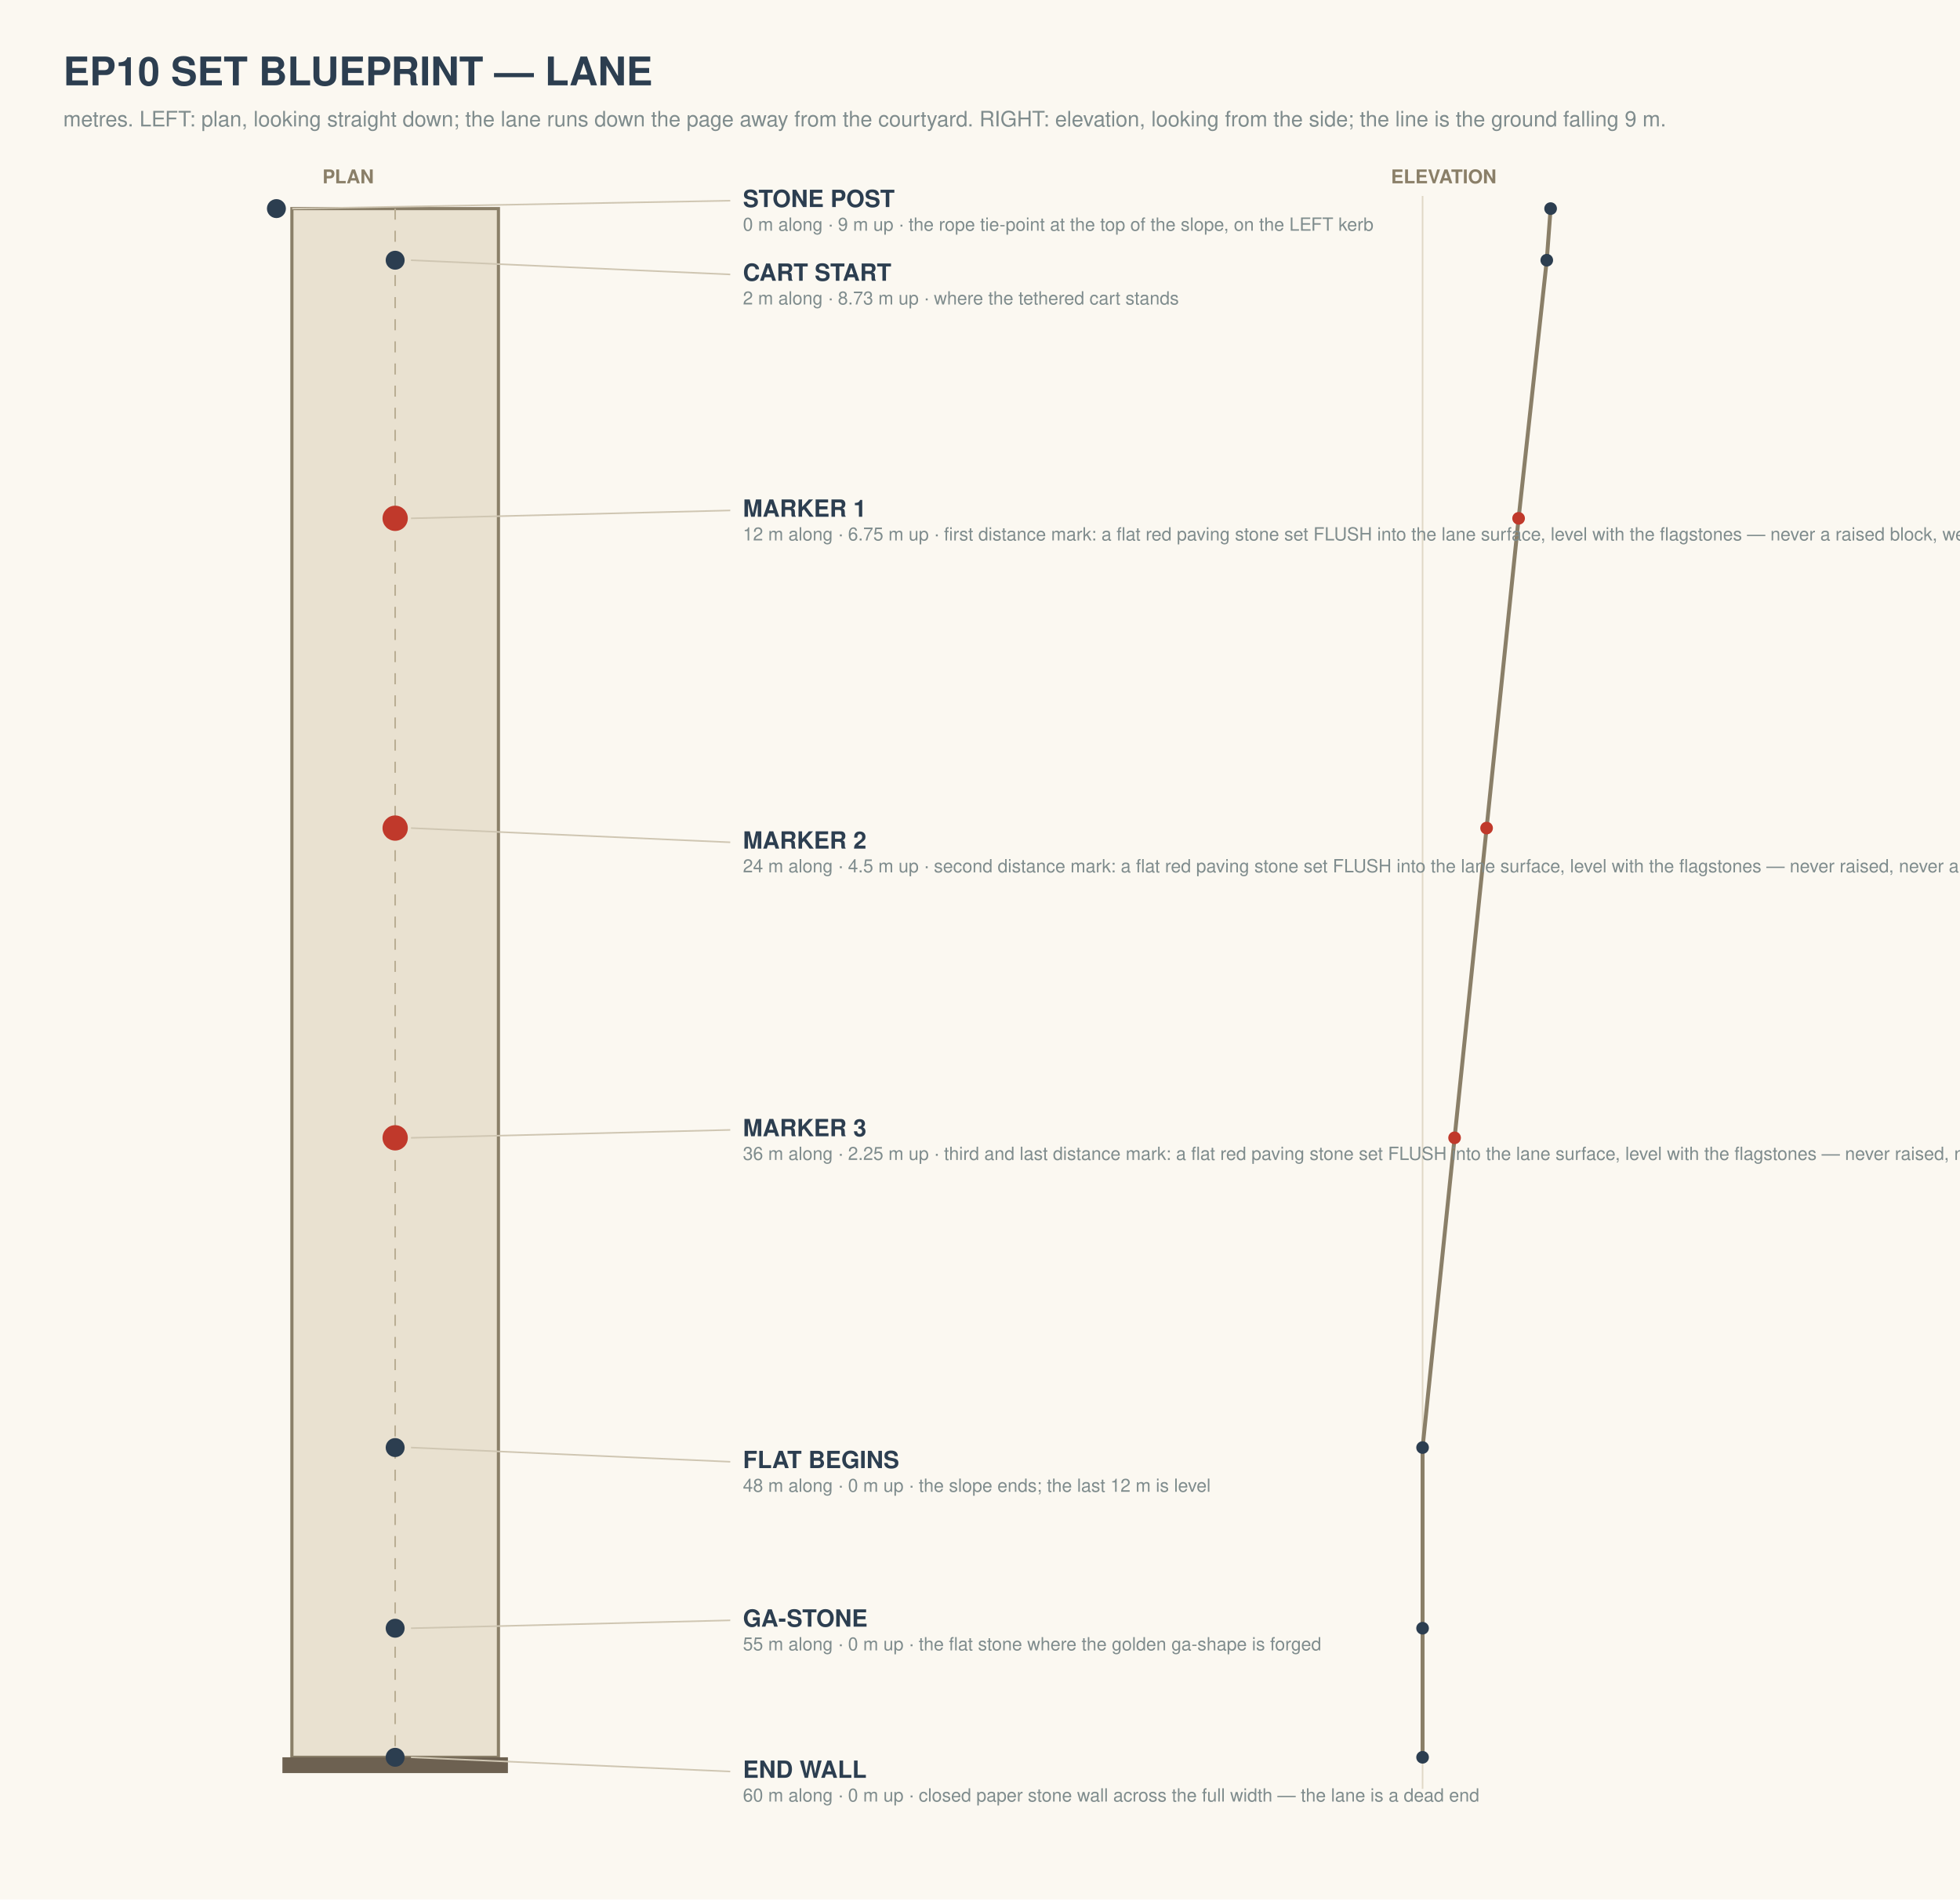
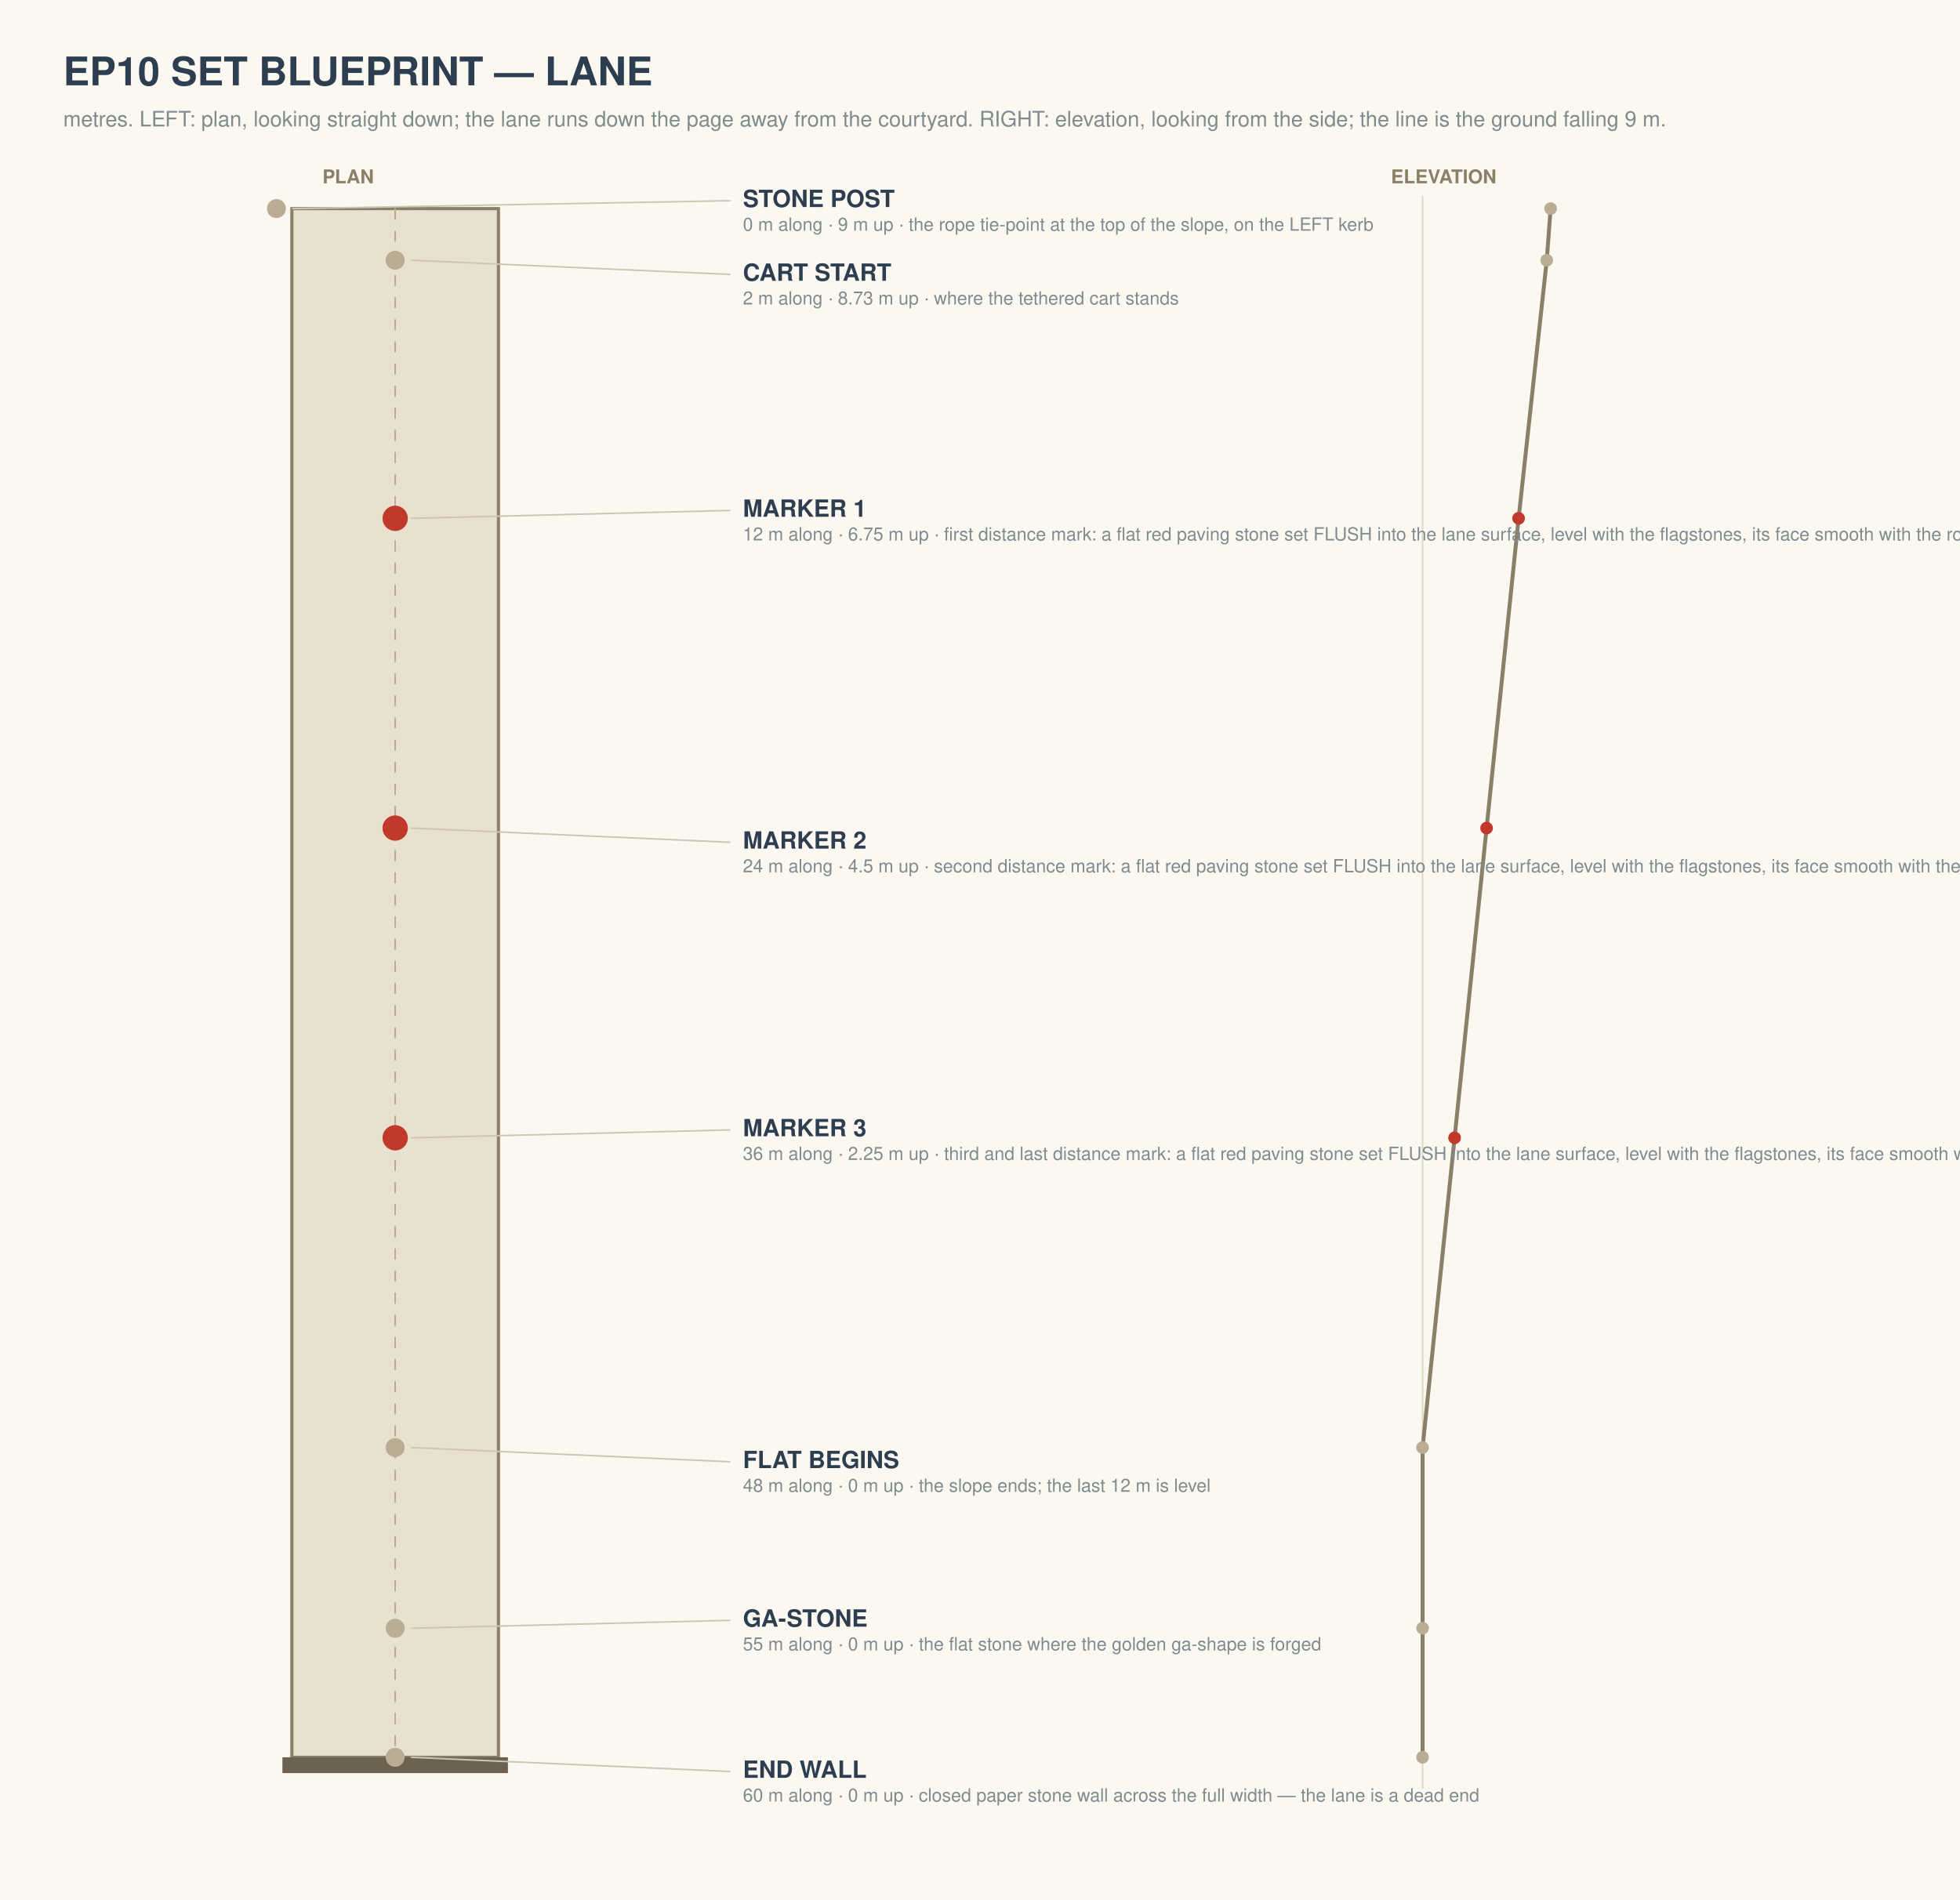
<svg xmlns="http://www.w3.org/2000/svg" width="1240" height="1202" viewBox="0 0 1240 1202">
  <rect width="100%" height="100%" fill="#fbf8f1" />
  <text x="40" y="54" font-family="Helvetica" font-size="25" font-weight="bold" fill="#2c3e50">EP10 SET BLUEPRINT — LANE</text>
  <text x="40" y="80" font-family="Helvetica" font-size="13.5" fill="#7f8c8d">metres. LEFT: plan, looking straight down; the lane runs down the page away from the courtyard.  RIGHT: elevation, looking from the side; the line is the ground falling 9 m.</text>
  <text x="204" y="116" font-family="Helvetica" font-size="12" font-weight="bold" fill="#8a7f68">PLAN</text>
  <text x="880" y="116" font-family="Helvetica" font-size="12" font-weight="bold" fill="#8a7f68">ELEVATION</text>
  <line x1="900" y1="124" x2="900" y2="1132" stroke="#e0d8c6" stroke-width="1" />
  <rect x="184.667" y="132" width="130.667" height="980" fill="#e9e1d0" stroke="#8a7f68" stroke-width="2" />
  <line x1="250" y1="132" x2="250" y2="1112" stroke="#b9ad93" stroke-width="1" stroke-dasharray="7 7" />
  <rect x="178.667" y="1112" width="142.667" height="10" fill="#6d6151" />
  <polyline points="981,132 978.57,164.667 960.75,328 940.5,524 920.25,720 900,916 900,1030.333 900,1112" fill="none" stroke="#8a7f68" stroke-width="2.5" />
-   <circle cx="174.867" cy="132" r="6" fill="#2c3e50" />
-   <circle cx="981" cy="132" r="4" fill="#2c3e50" />
+   <circle cx="174.867" cy="132" r="6" fill="#b9ad93" />
+   <circle cx="981" cy="132" r="4" fill="#b9ad93" />
  <line x1="184.867" y1="132" x2="462" y2="127" stroke="#cfc6b2" stroke-width="1" />
  <text x="470" y="131" font-family="Helvetica" font-size="15" font-weight="bold" fill="#2c3e50">STONE POST</text>
  <text x="470" y="146" font-family="Helvetica" font-size="11.5" fill="#7f8c8d">0 m along · 9 m up · the rope tie-point at the top of the slope, on the LEFT kerb</text>
-   <circle cx="250" cy="164.667" r="6" fill="#2c3e50" />
-   <circle cx="978.57" cy="164.667" r="4" fill="#2c3e50" />
+   <circle cx="250" cy="164.667" r="6" fill="#b9ad93" />
+   <circle cx="978.57" cy="164.667" r="4" fill="#b9ad93" />
  <line x1="260" y1="164.667" x2="462" y2="173.667" stroke="#cfc6b2" stroke-width="1" />
  <text x="470" y="177.667" font-family="Helvetica" font-size="15" font-weight="bold" fill="#2c3e50">CART START</text>
  <text x="470" y="192.667" font-family="Helvetica" font-size="11.5" fill="#7f8c8d">2 m along · 8.73 m up · where the tethered cart stands</text>
  <circle cx="250" cy="328" r="8" fill="#c0392b" />
  <circle cx="960.75" cy="328" r="4" fill="#c0392b" />
  <line x1="260" y1="328" x2="462" y2="323" stroke="#cfc6b2" stroke-width="1" />
  <text x="470" y="327" font-family="Helvetica" font-size="15" font-weight="bold" fill="#2c3e50">MARKER 1</text>
-   <text x="470" y="342" font-family="Helvetica" font-size="11.5" fill="#7f8c8d">12 m along · 6.75 m up · first distance mark: a flat red paving stone set FLUSH into the lane surface, level with the flagstones — never a raised block, wedge or post, and never an obstacle the cart rides over</text>
+   <text x="470" y="342" font-family="Helvetica" font-size="11.5" fill="#7f8c8d">12 m along · 6.75 m up · first distance mark: a flat red paving stone set FLUSH into the lane surface, level with the flagstones, its face smooth with the road so wheels roll straight over it</text>
  <circle cx="250" cy="524" r="8" fill="#c0392b" />
  <circle cx="940.5" cy="524" r="4" fill="#c0392b" />
  <line x1="260" y1="524" x2="462" y2="533" stroke="#cfc6b2" stroke-width="1" />
  <text x="470" y="537" font-family="Helvetica" font-size="15" font-weight="bold" fill="#2c3e50">MARKER 2</text>
-   <text x="470" y="552" font-family="Helvetica" font-size="11.5" fill="#7f8c8d">24 m along · 4.5 m up · second distance mark: a flat red paving stone set FLUSH into the lane surface, level with the flagstones — never raised, never an obstacle</text>
+   <text x="470" y="552" font-family="Helvetica" font-size="11.5" fill="#7f8c8d">24 m along · 4.5 m up · second distance mark: a flat red paving stone set FLUSH into the lane surface, level with the flagstones, its face smooth with the road so wheels roll straight over it</text>
  <circle cx="250" cy="720" r="8" fill="#c0392b" />
  <circle cx="920.25" cy="720" r="4" fill="#c0392b" />
  <line x1="260" y1="720" x2="462" y2="715" stroke="#cfc6b2" stroke-width="1" />
  <text x="470" y="719" font-family="Helvetica" font-size="15" font-weight="bold" fill="#2c3e50">MARKER 3</text>
-   <text x="470" y="734" font-family="Helvetica" font-size="11.5" fill="#7f8c8d">36 m along · 2.25 m up · third and last distance mark: a flat red paving stone set FLUSH into the lane surface, level with the flagstones — never raised, never an obstacle</text>
-   <circle cx="250" cy="916" r="6" fill="#2c3e50" />
-   <circle cx="900" cy="916" r="4" fill="#2c3e50" />
+   <text x="470" y="734" font-family="Helvetica" font-size="11.5" fill="#7f8c8d">36 m along · 2.25 m up · third and last distance mark: a flat red paving stone set FLUSH into the lane surface, level with the flagstones, its face smooth with the road so wheels roll straight over it</text>
+   <circle cx="250" cy="916" r="6" fill="#b9ad93" />
+   <circle cx="900" cy="916" r="4" fill="#b9ad93" />
  <line x1="260" y1="916" x2="462" y2="925" stroke="#cfc6b2" stroke-width="1" />
  <text x="470" y="929" font-family="Helvetica" font-size="15" font-weight="bold" fill="#2c3e50">FLAT BEGINS</text>
  <text x="470" y="944" font-family="Helvetica" font-size="11.5" fill="#7f8c8d">48 m along · 0 m up · the slope ends; the last 12 m is level</text>
-   <circle cx="250" cy="1030.333" r="6" fill="#2c3e50" />
-   <circle cx="900" cy="1030.333" r="4" fill="#2c3e50" />
+   <circle cx="250" cy="1030.333" r="6" fill="#b9ad93" />
+   <circle cx="900" cy="1030.333" r="4" fill="#b9ad93" />
  <line x1="260" y1="1030.333" x2="462" y2="1025.333" stroke="#cfc6b2" stroke-width="1" />
  <text x="470" y="1029.333" font-family="Helvetica" font-size="15" font-weight="bold" fill="#2c3e50">GA-STONE</text>
  <text x="470" y="1044.333" font-family="Helvetica" font-size="11.5" fill="#7f8c8d">55 m along · 0 m up · the flat stone where the golden ga-shape is forged</text>
-   <circle cx="250" cy="1112" r="6" fill="#2c3e50" />
-   <circle cx="900" cy="1112" r="4" fill="#2c3e50" />
+   <circle cx="250" cy="1112" r="6" fill="#b9ad93" />
+   <circle cx="900" cy="1112" r="4" fill="#b9ad93" />
  <line x1="260" y1="1112" x2="462" y2="1121" stroke="#cfc6b2" stroke-width="1" />
  <text x="470" y="1125" font-family="Helvetica" font-size="15" font-weight="bold" fill="#2c3e50">END WALL</text>
  <text x="470" y="1140" font-family="Helvetica" font-size="11.5" fill="#7f8c8d">60 m along · 0 m up · closed paper stone wall across the full width — the lane is a dead end</text>
</svg>
